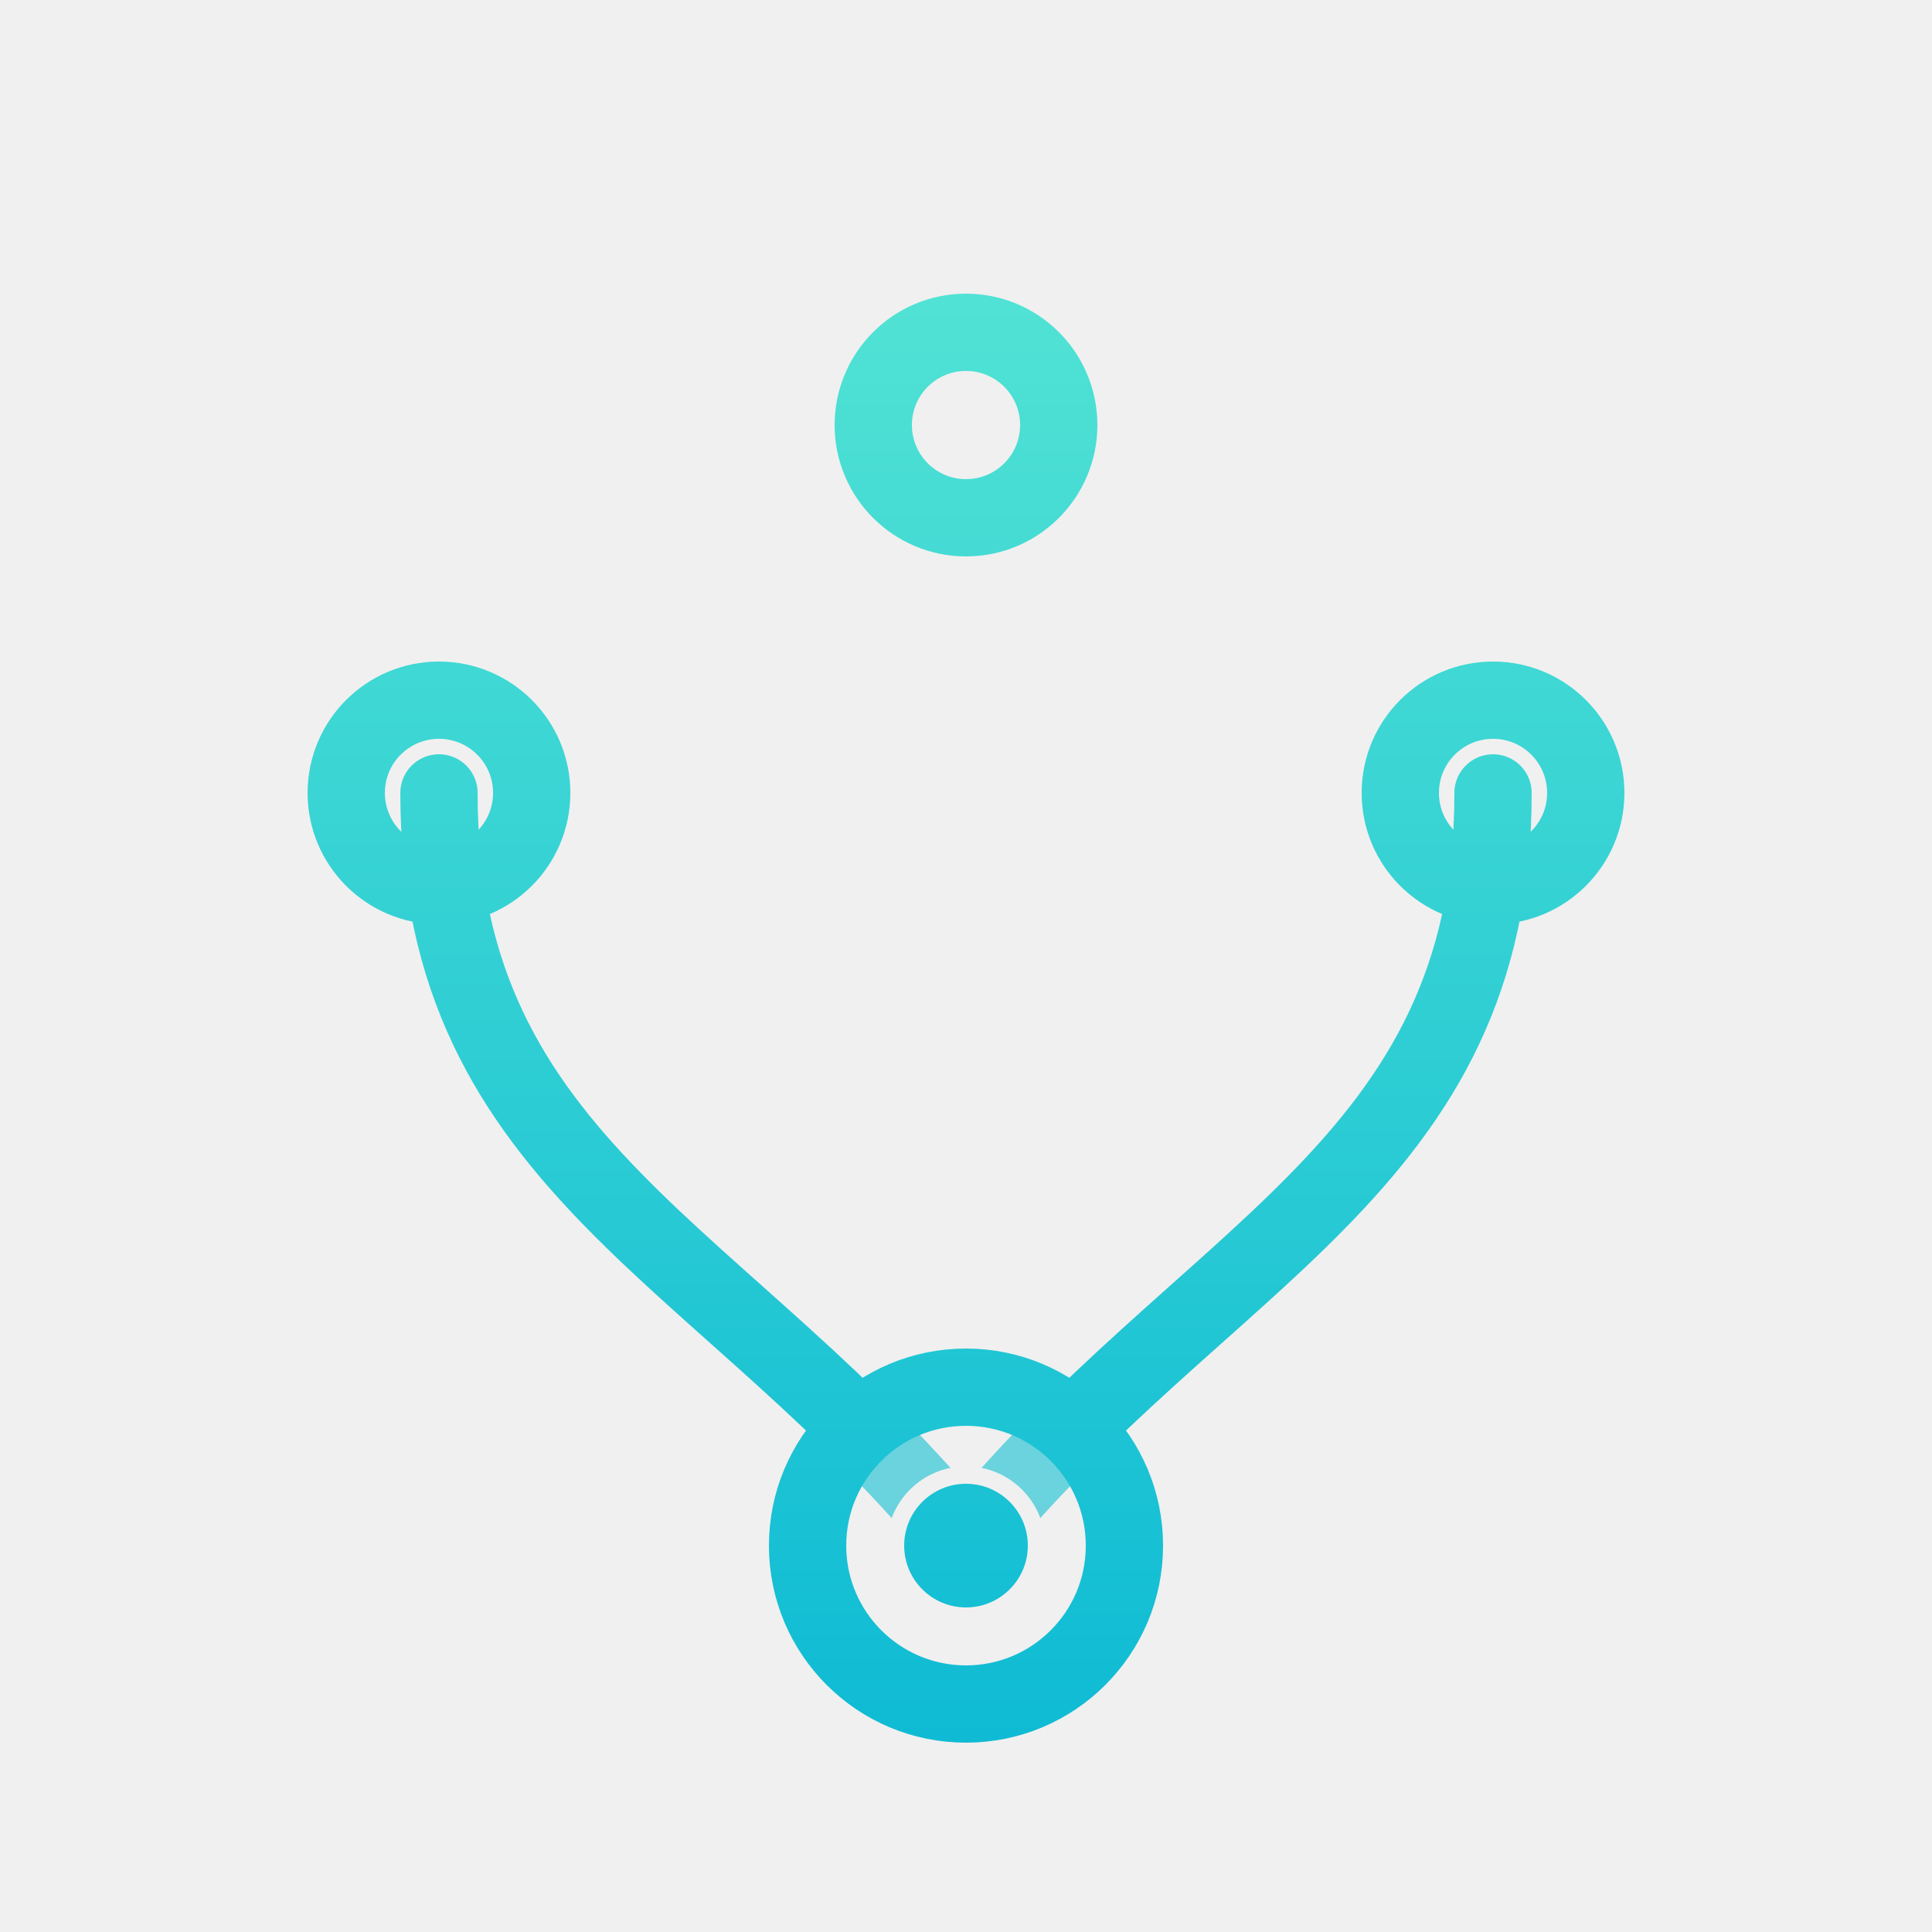
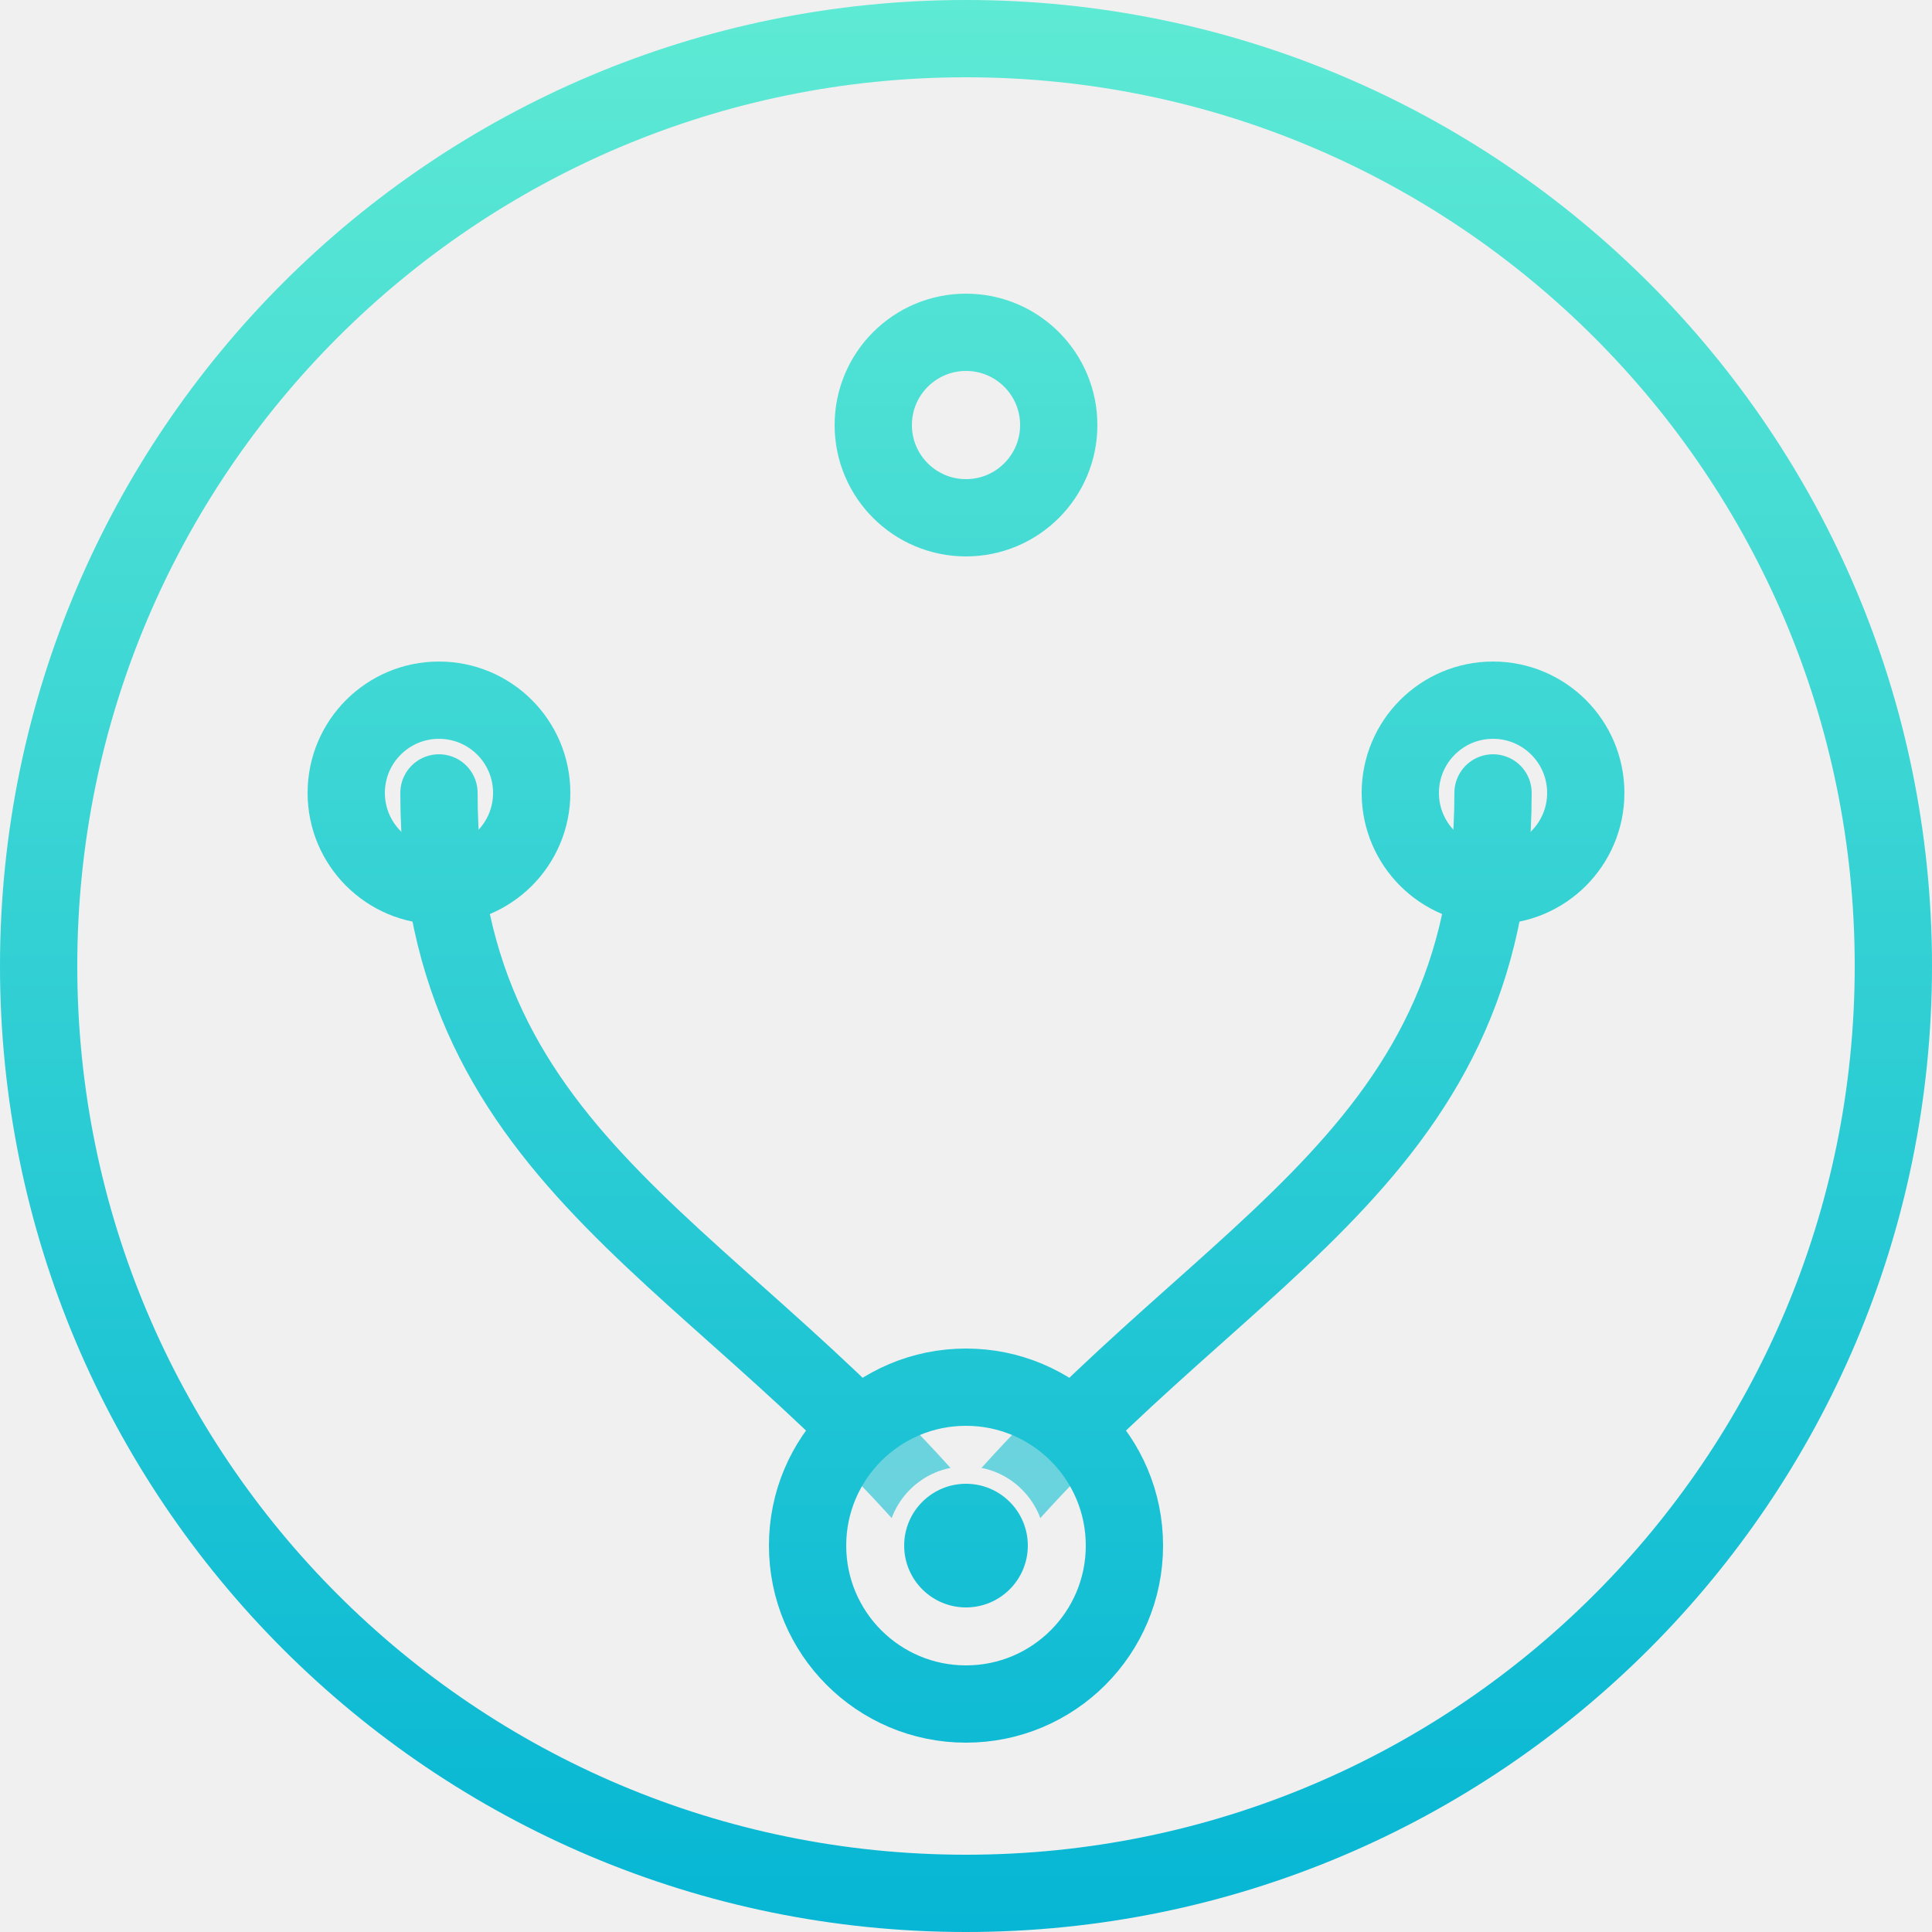
- <svg xmlns="http://www.w3.org/2000/svg" width="512" height="512" viewBox="0 0 100 100" fill="none" stroke="url(#fil-grad)" stroke-width="4" stroke-linecap="round" stroke-linejoin="round">
+ <svg xmlns="http://www.w3.org/2000/svg" width="512" height="512" viewBox="0 0 100 100" fill="none" stroke="url(#fil-viewer-ring)" stroke-width="4" stroke-linecap="round" stroke-linejoin="round">
  <defs>
    <mask id="fil-mask-r0" maskUnits="userSpaceOnUse">
      <rect x="-10" y="-10" width="120" height="120" fill="white" />
      <circle cx="50" cy="80" r="6.1" fill="black" />
    </mask>
-     <linearGradient id="fil-grad" gradientUnits="userSpaceOnUse" x1="50" y1="0" x2="50" y2="100">
+     <linearGradient id="fil-viewer-ring" gradientUnits="userSpaceOnUse" x1="50" y1="0" x2="50" y2="100">
      <stop offset="0%" stop-color="#5eead4" />
      <stop offset="100%" stop-color="#06b6d4" />
    </linearGradient>
  </defs>
  <g mask="url(#fil-mask-r0)">
    <path d="M 50 80 C 37.724 64.806, 22.721 60.521, 22.721 41.041" />
    <path d="M 50 80 C 62.276 64.806, 77.279 60.521, 77.279 41.041" />
  </g>
  <circle cx="22.721" cy="41.041" r="4.8" fill="none" />
  <circle cx="50" cy="22" r="4.8" fill="none" />
  <circle cx="77.279" cy="41.041" r="4.8" fill="none" />
  <circle cx="50" cy="80" r="8.2" fill="none" />
-   <circle cx="50" cy="80" r="3.2" fill="url(#fil-grad)" stroke="none" />
+   <circle cx="50" cy="80" r="3.2" fill="url(#fil-viewer-ring)" stroke="none" />
+   <circle cx="50" cy="50" r="48" fill="none" />
</svg>
